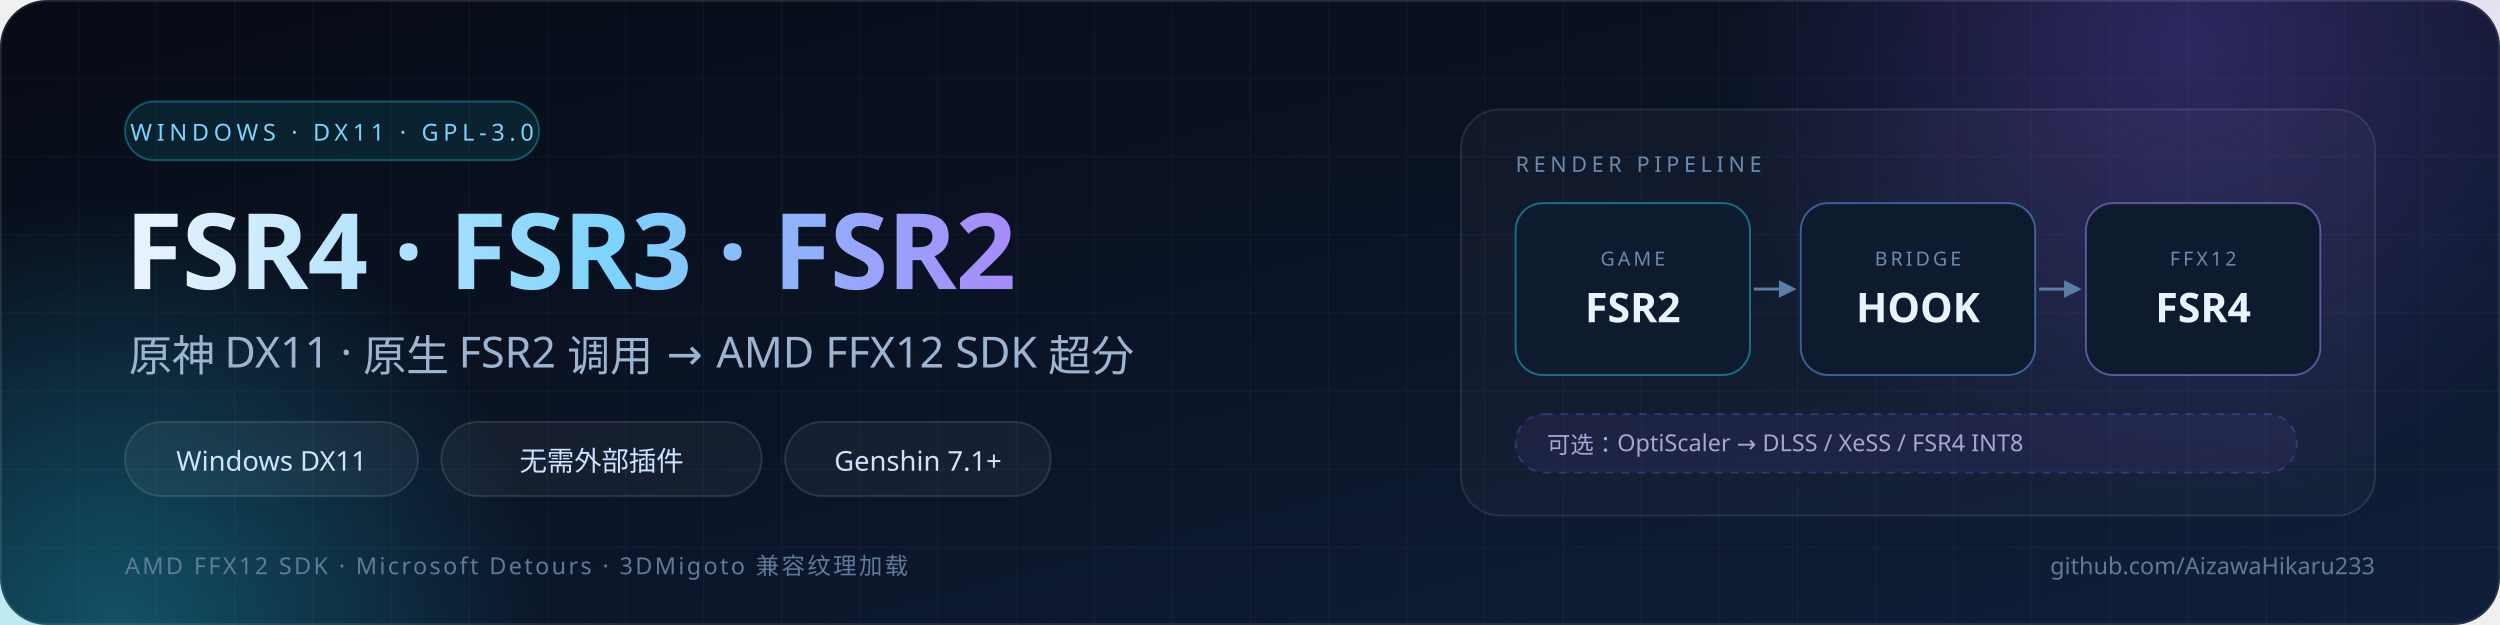
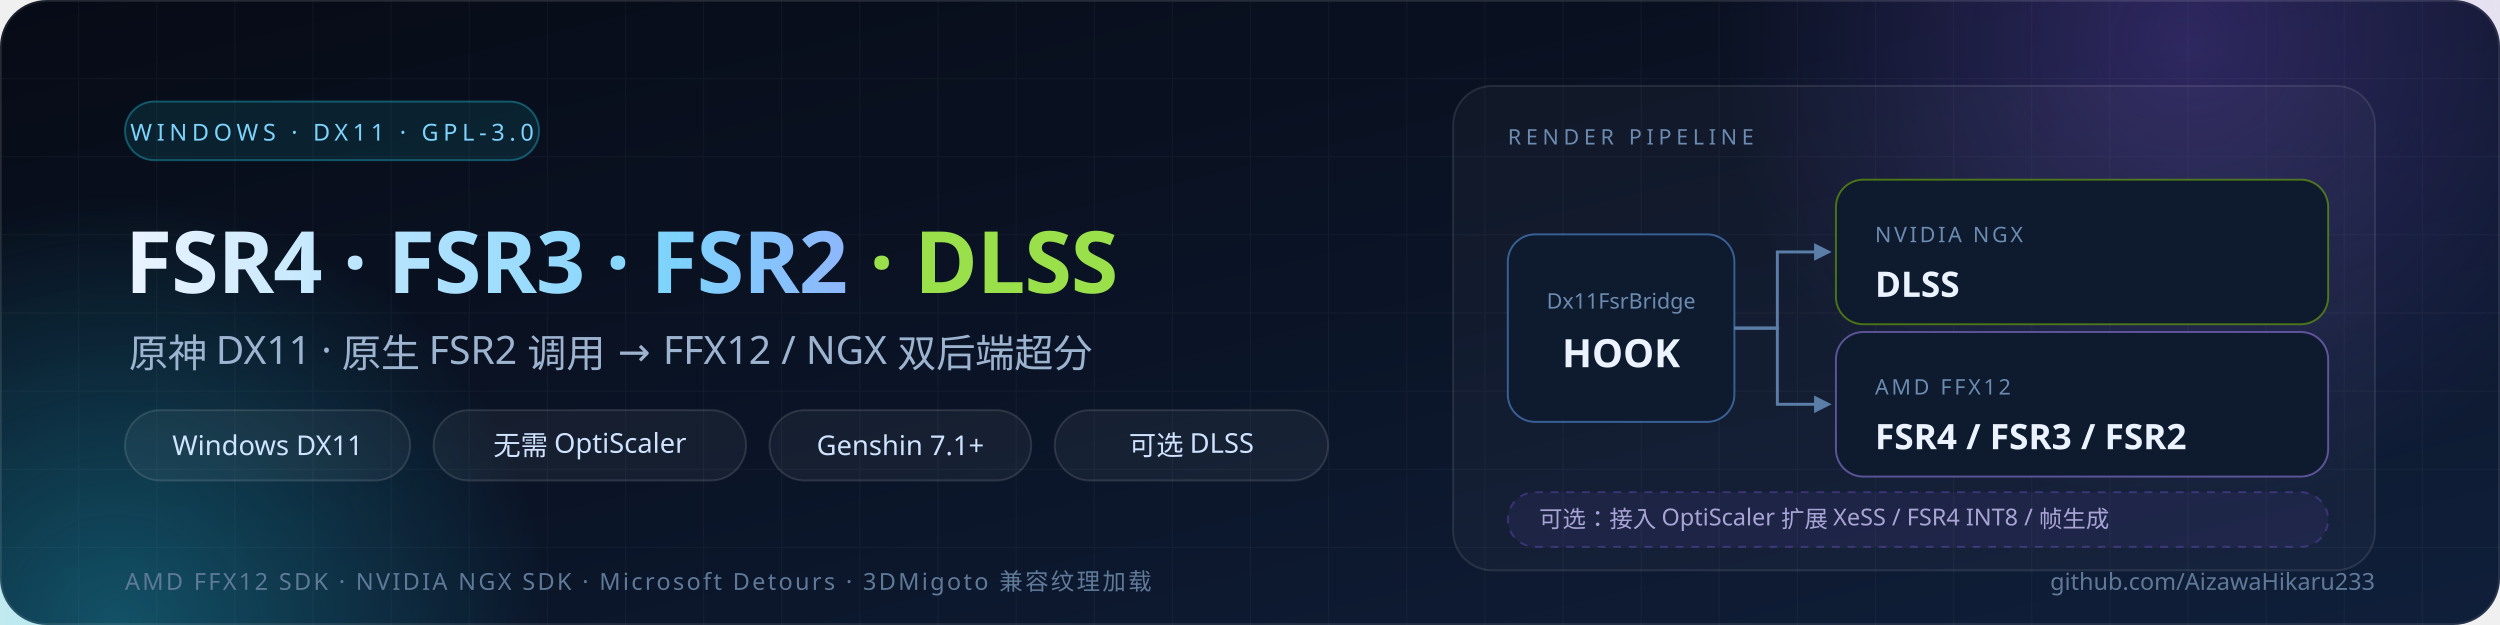
- <svg xmlns="http://www.w3.org/2000/svg" width="1280" height="320" viewBox="0 0 1280 320" role="img" aria-label="原神 DX11 原生 FSR2 调用经 Dx11FsrBridge 转接到 AMD FFX12 SDK，输出 FSR4 / FSR3 / FSR2 超分">
+ <svg xmlns="http://www.w3.org/2000/svg" width="1280" height="320" viewBox="0 0 1280 320" role="img" aria-label="原神 DX11 原生 FSR2 调用经 Dx11FsrBridge 转接到 AMD FFX12 SDK（FSR4/FSR3/FSR2）或 NVIDIA NGX（DLSS），输出超分画面">
  <defs>
    <linearGradient id="bg" x1="0" y1="0" x2="1" y2="1">
      <stop offset="0" stop-color="#070b16" />
      <stop offset="0.55" stop-color="#0b1528" />
      <stop offset="1" stop-color="#101f3a" />
    </linearGradient>
    <linearGradient id="titleAccent" x1="0" y1="0" x2="1" y2="0">
      <stop offset="0" stop-color="#eaf3ff" />
      <stop offset="0.55" stop-color="#7dd3fc" />
      <stop offset="1" stop-color="#a78bfa" />
    </linearGradient>
    <radialGradient id="glowCyan" cx="0.5" cy="0.5" r="0.5">
      <stop offset="0" stop-color="#22d3ee" stop-opacity="0.32" />
      <stop offset="1" stop-color="#22d3ee" stop-opacity="0" />
    </radialGradient>
    <radialGradient id="glowViolet" cx="0.5" cy="0.5" r="0.5">
      <stop offset="0" stop-color="#8b5cf6" stop-opacity="0.28" />
      <stop offset="1" stop-color="#8b5cf6" stop-opacity="0" />
    </radialGradient>
    <pattern id="grid" width="40" height="40" patternUnits="userSpaceOnUse">
      <path d="M40 0H0V40" fill="none" stroke="#ffffff" stroke-opacity="0.035" stroke-width="1" />
    </pattern>
    <marker id="arrow" viewBox="0 0 10 10" refX="8" refY="5" markerWidth="6" markerHeight="6" orient="auto-start-reverse">
      <path d="M0 0L10 5L0 10z" fill="#5b7ea8" />
    </marker>
  </defs>
  <rect width="1280" height="320" rx="24" fill="url(#bg)" />
  <rect width="1280" height="320" rx="24" fill="url(#grid)" />
  <circle cx="1120" cy="20" r="240" fill="url(#glowViolet)" />
  <circle cx="60" cy="320" r="220" fill="url(#glowCyan)" />
  <rect x="0.5" y="0.5" width="1279" height="319" rx="23.5" fill="none" stroke="#ffffff" stroke-opacity="0.09" />
  <g font-family="Segoe UI, Microsoft YaHei, PingFang SC, Noto Sans SC, sans-serif">
    <rect x="64" y="52" width="212" height="30" rx="15" fill="#22d3ee" fill-opacity="0.10" stroke="#22d3ee" stroke-opacity="0.35" />
    <text x="170" y="72" text-anchor="middle" font-size="12" letter-spacing="2.4" fill="#7dd3fc">WINDOWS · DX11 · GPL-3.0</text>
-     <text x="64" y="148" font-size="54" font-weight="700" letter-spacing="-0.5" fill="url(#titleAccent)">FSR4 · FSR3 · FSR2</text>
-     <text x="66" y="190" font-size="22" fill="#9db4d0">原神 DX11 · 原生 FSR2 调用 → AMD FFX12 SDK 超分</text>
+     <text x="64" y="150" font-size="44" font-weight="700" letter-spacing="-0.5" fill="url(#titleAccent)">FSR4 · FSR3 · FSR2 <tspan fill="#9ae04a">· DLSS</tspan>
+     </text>
+     <text x="66" y="188" font-size="20" fill="#9db4d0">原神 DX11 · 原生 FSR2 调用 → FFX12 / NGX 双后端超分</text>
    <g font-size="14">
-       <rect x="64" y="216" width="150" height="38" rx="19" fill="#ffffff" fill-opacity="0.05" stroke="#ffffff" stroke-opacity="0.12" />
-       <text x="139" y="241" text-anchor="middle" fill="#cfe3ff">Windows DX11</text>
-       <rect x="226" y="216" width="164" height="38" rx="19" fill="#ffffff" fill-opacity="0.05" stroke="#ffffff" stroke-opacity="0.12" />
-       <text x="308" y="241" text-anchor="middle" fill="#cfe3ff">无需外部插件</text>
-       <rect x="402" y="216" width="136" height="38" rx="19" fill="#ffffff" fill-opacity="0.05" stroke="#ffffff" stroke-opacity="0.12" />
-       <text x="470" y="241" text-anchor="middle" fill="#cfe3ff">Genshin 7.1+</text>
+       <rect x="64" y="210" width="146" height="36" rx="18" fill="#ffffff" fill-opacity="0.05" stroke="#ffffff" stroke-opacity="0.12" />
+       <text x="137" y="233" text-anchor="middle" fill="#cfe3ff">Windows DX11</text>
+       <rect x="222" y="210" width="160" height="36" rx="18" fill="#ffffff" fill-opacity="0.05" stroke="#ffffff" stroke-opacity="0.12" />
+       <text x="302" y="233" text-anchor="middle" fill="#cfe3ff">无需 OptiScaler</text>
+       <rect x="394" y="210" width="134" height="36" rx="18" fill="#ffffff" fill-opacity="0.05" stroke="#ffffff" stroke-opacity="0.12" />
+       <text x="461" y="233" text-anchor="middle" fill="#cfe3ff">Genshin 7.1+</text>
+       <rect x="540" y="210" width="140" height="36" rx="18" fill="#ffffff" fill-opacity="0.05" stroke="#ffffff" stroke-opacity="0.12" />
+       <text x="610" y="233" text-anchor="middle" fill="#cfe3ff">可选 DLSS</text>
    </g>
-     <text x="64" y="294" font-size="12" letter-spacing="1.2" fill="#5f7a99">AMD FFX12 SDK · Microsoft Detours · 3DMigoto 兼容纹理加载</text>
-     <rect x="748" y="56" width="468" height="208" rx="20" fill="#ffffff" fill-opacity="0.03" stroke="#ffffff" stroke-opacity="0.10" />
-     <text x="776" y="88" font-size="11" letter-spacing="2.4" fill="#6b8bb0">RENDER PIPELINE</text>
-     <rect x="776" y="104" width="120" height="88" rx="14" fill="#0e1a2e" stroke="#22d3ee" stroke-opacity="0.45" />
-     <text x="836" y="136" text-anchor="middle" font-size="10" letter-spacing="1.6" fill="#6b8bb0">GAME</text>
-     <text x="836" y="165" text-anchor="middle" font-size="21" font-weight="700" fill="#eaf3ff">FSR2</text>
-     <line x1="898" y1="148" x2="918" y2="148" stroke="#5b7ea8" stroke-width="1.5" marker-end="url(#arrow)" />
-     <rect x="922" y="104" width="120" height="88" rx="14" fill="#0e1a2e" stroke="#60a5fa" stroke-opacity="0.5" />
-     <text x="982" y="136" text-anchor="middle" font-size="10" letter-spacing="1.6" fill="#6b8bb0">BRIDGE</text>
-     <text x="982" y="165" text-anchor="middle" font-size="21" font-weight="700" fill="#eaf3ff">HOOK</text>
-     <line x1="1044" y1="148" x2="1064" y2="148" stroke="#5b7ea8" stroke-width="1.5" marker-end="url(#arrow)" />
-     <rect x="1068" y="104" width="120" height="88" rx="14" fill="#0e1a2e" stroke="#a78bfa" stroke-opacity="0.5" />
-     <text x="1128" y="136" text-anchor="middle" font-size="10" letter-spacing="1.6" fill="#6b8bb0">FFX12</text>
-     <text x="1128" y="165" text-anchor="middle" font-size="21" font-weight="700" fill="#eaf3ff">FSR4</text>
-     <rect x="776" y="212" width="400" height="30" rx="15" fill="#8b5cf6" fill-opacity="0.08" stroke="#8b5cf6" stroke-opacity="0.30" stroke-dasharray="4 4" />
-     <text x="792" y="232" font-size="12" fill="#a9a4d6">可选：OptiScaler → DLSS / XeSS / FSR4 INT8</text>
-     <text x="1216" y="294" text-anchor="end" font-size="12" fill="#5f7a99">github.com/AizawaHikaru233</text>
+     <text x="64" y="302" font-size="12" letter-spacing="1.2" fill="#5f7a99">AMD FFX12 SDK · NVIDIA NGX SDK · Microsoft Detours · 3DMigoto 兼容纹理加载</text>
+     <rect x="744" y="44" width="472" height="248" rx="20" fill="#ffffff" fill-opacity="0.03" stroke="#ffffff" stroke-opacity="0.10" />
+     <text x="772" y="74" font-size="11" letter-spacing="2.4" fill="#6b8bb0">RENDER PIPELINE</text>
+     <rect x="772" y="120" width="116" height="96" rx="14" fill="#0e1a2e" stroke="#60a5fa" stroke-opacity="0.5" />
+     <text x="830" y="158" text-anchor="middle" font-size="11" fill="#6b8bb0">Dx11FsrBridge</text>
+     <text x="830" y="188" text-anchor="middle" font-size="20" font-weight="700" fill="#eaf3ff">HOOK</text>
+     <path d="M888 168 H910 V129 H936" fill="none" stroke="#5b7ea8" stroke-width="1.5" marker-end="url(#arrow)" />
+     <path d="M888 168 H910 V207 H936" fill="none" stroke="#5b7ea8" stroke-width="1.5" marker-end="url(#arrow)" />
+     <rect x="940" y="92" width="252" height="74" rx="14" fill="#0e1a2e" stroke="#76b900" stroke-opacity="0.55" />
+     <text x="960" y="124" font-size="11" letter-spacing="1.4" fill="#6b8bb0">NVIDIA NGX</text>
+     <text x="960" y="152" font-size="18" font-weight="700" fill="#eaf3ff">DLSS</text>
+     <rect x="940" y="170" width="252" height="74" rx="14" fill="#0e1a2e" stroke="#a78bfa" stroke-opacity="0.5" />
+     <text x="960" y="202" font-size="11" letter-spacing="1.4" fill="#6b8bb0">AMD FFX12</text>
+     <text x="960" y="230" font-size="18" font-weight="700" fill="#eaf3ff">FSR4 / FSR3 / FSR2</text>
+     <rect x="772" y="252" width="420" height="28" rx="14" fill="#8b5cf6" fill-opacity="0.08" stroke="#8b5cf6" stroke-opacity="0.30" stroke-dasharray="4 4" />
+     <text x="788" y="270" font-size="12" fill="#a9a4d6">可选：接入 OptiScaler 扩展 XeSS / FSR4 INT8 / 帧生成</text>
+     <text x="1216" y="302" text-anchor="end" font-size="12" fill="#5f7a99">github.com/AizawaHikaru233</text>
  </g>
</svg>
